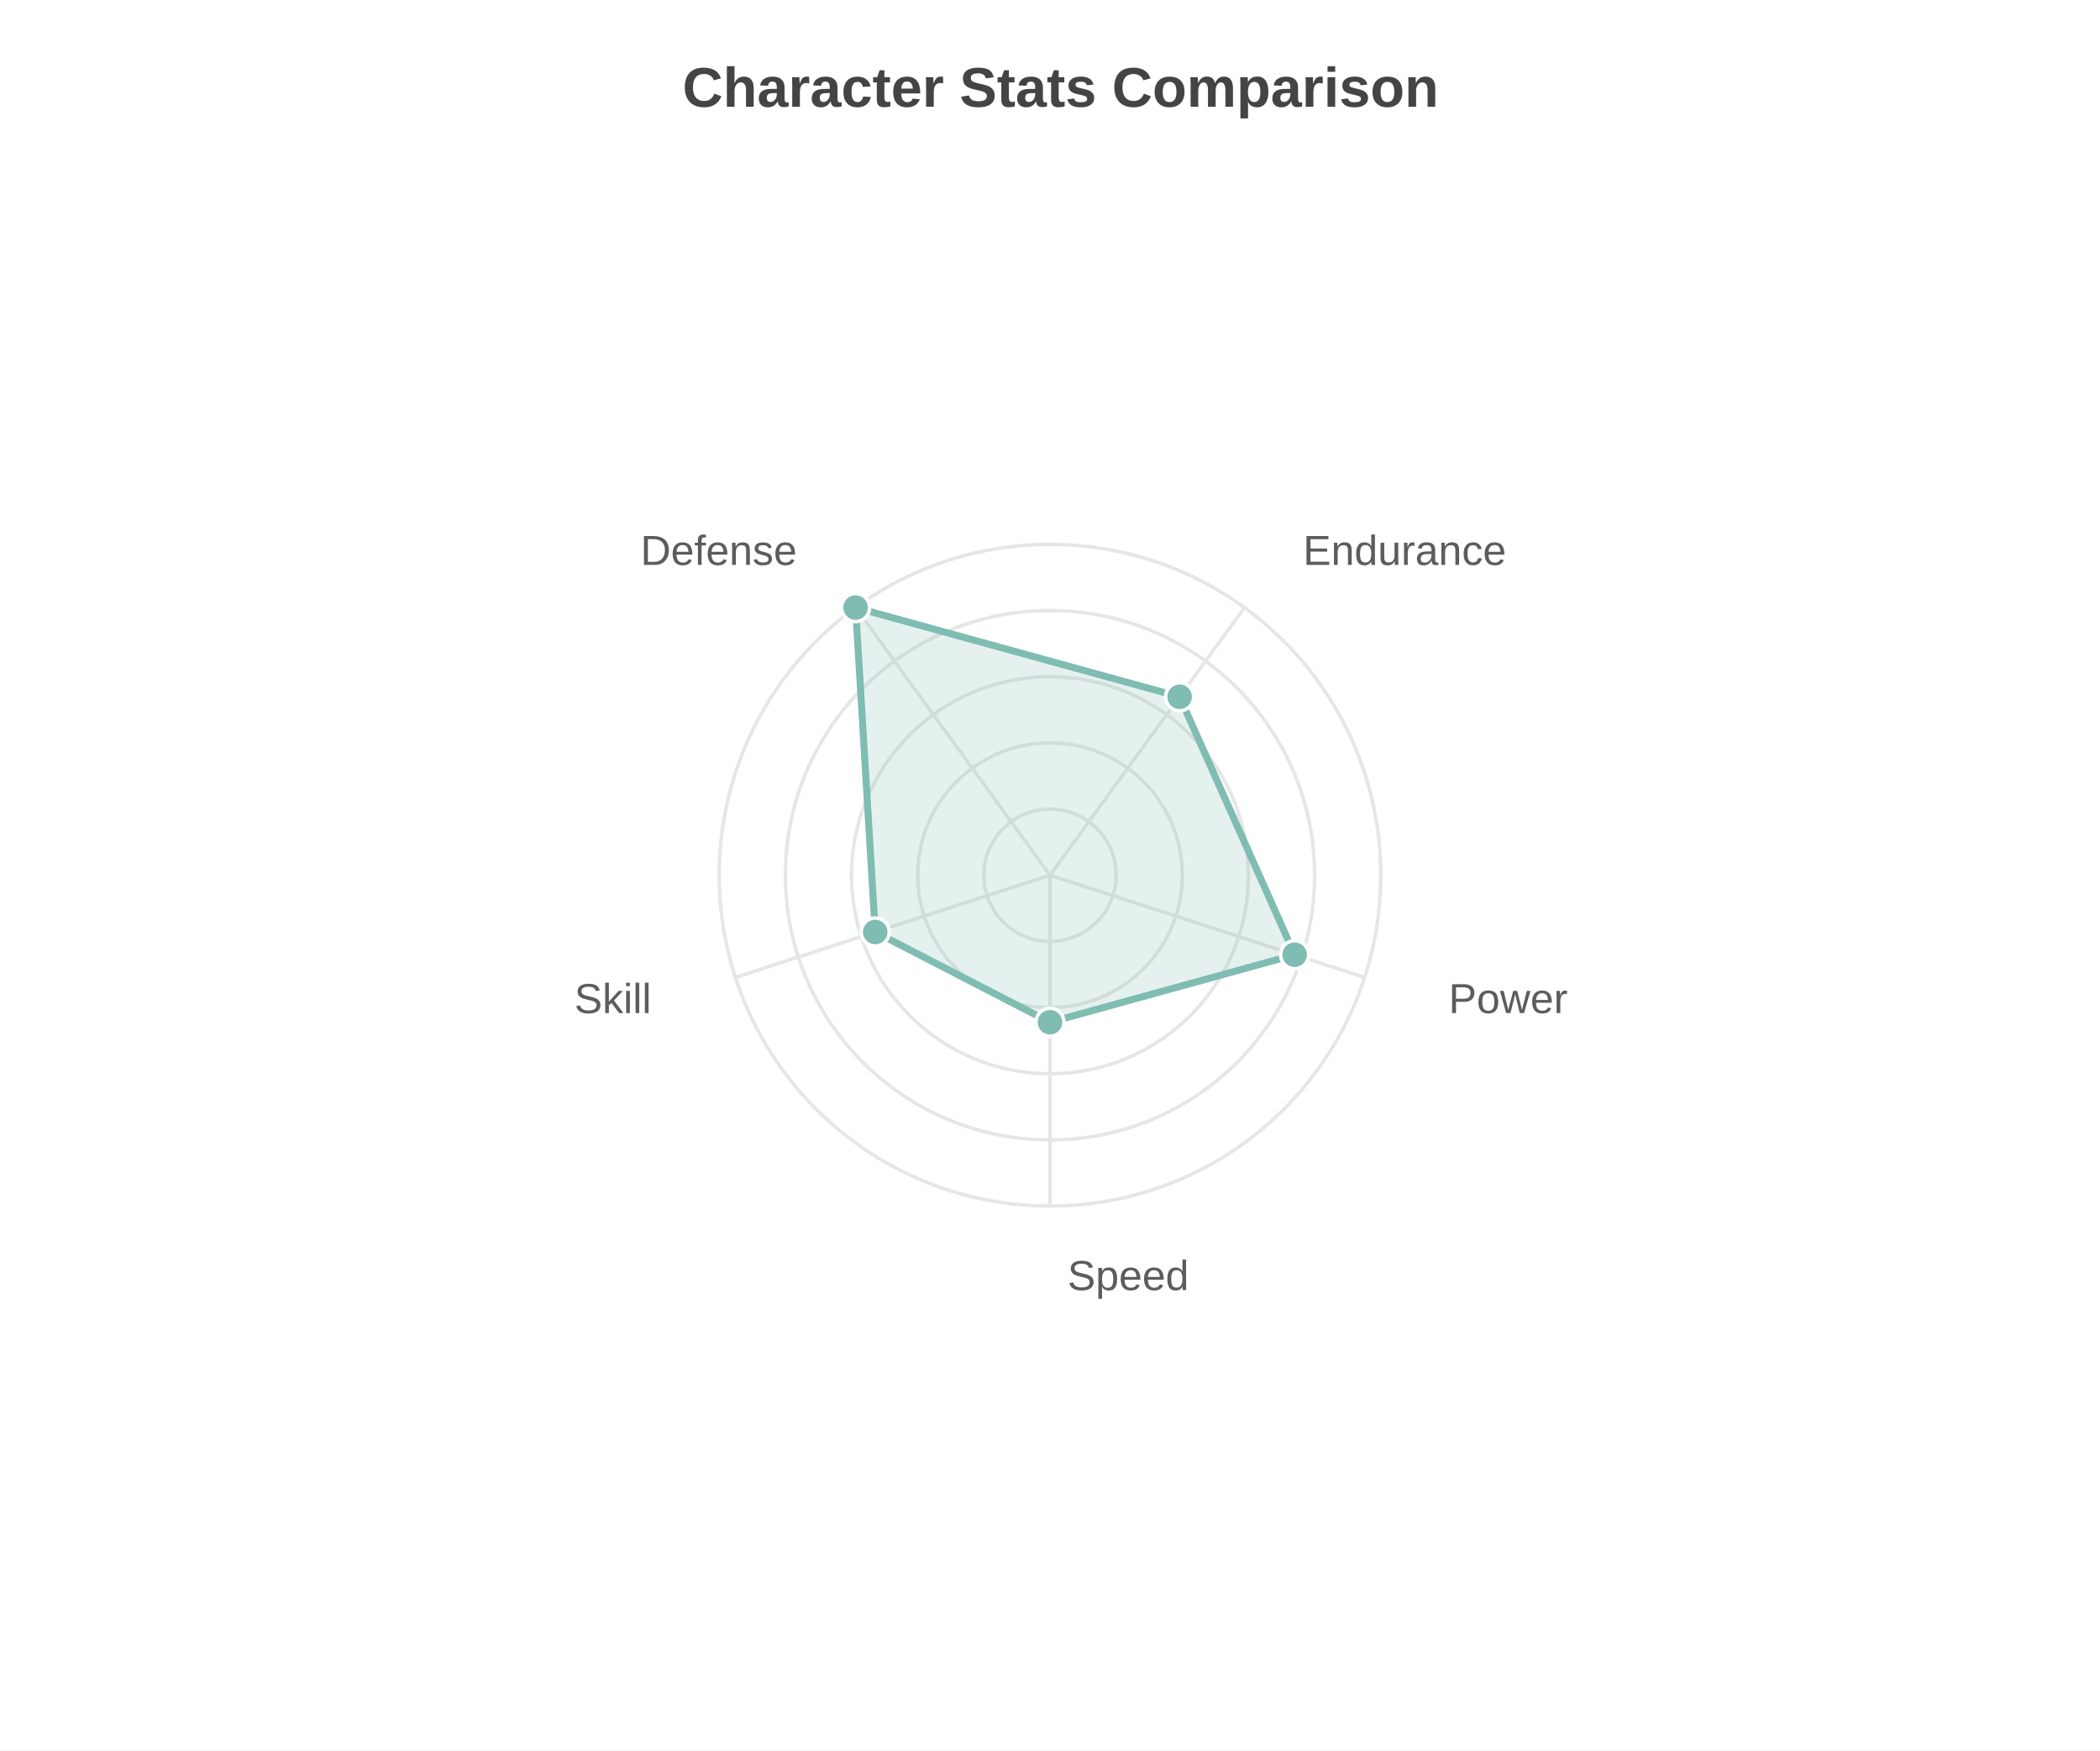
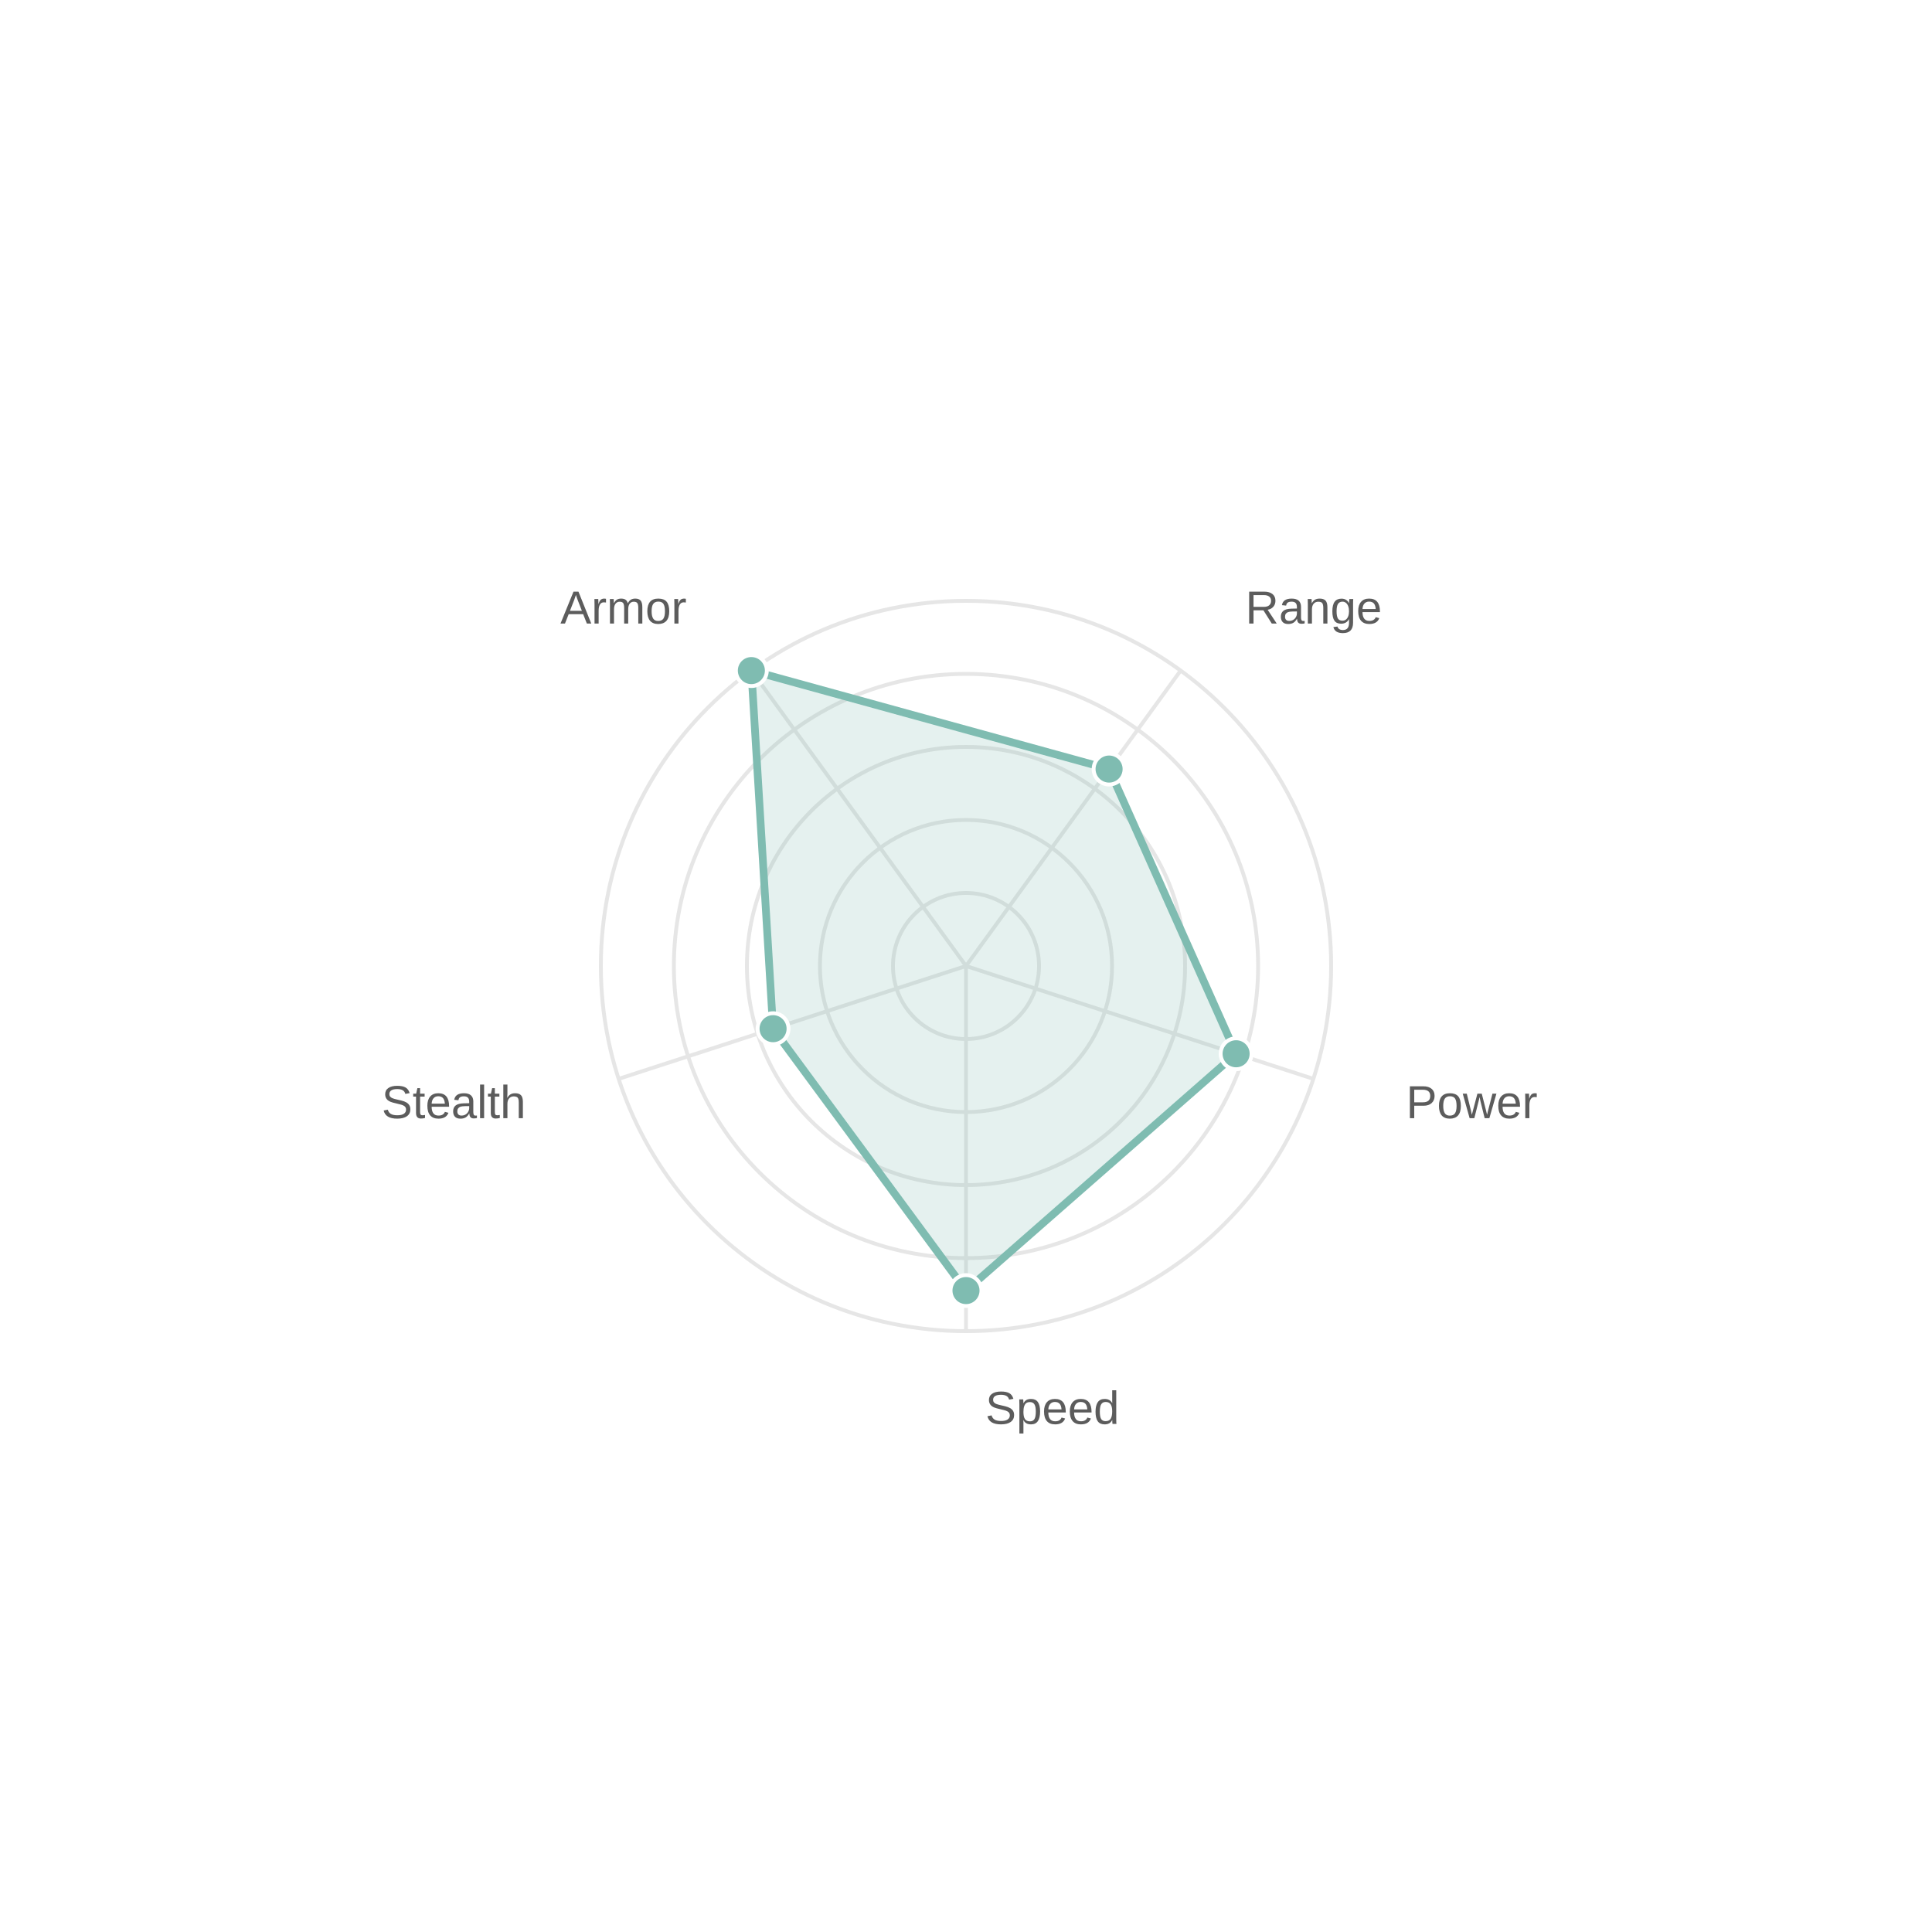
- <svg xmlns="http://www.w3.org/2000/svg" width="600" height="500" viewBox="0 0 600 500">
-   <path fill="white" d="M0 0 h600 v500 h-600 v-500Z" />
-   <text transform="translate(-105.0, 18)" fill="#444444" font-family="Arial" font-weight="bold" font-size="16" x="300.0" y="12.5">Character Stats Comparison</text>
+ <svg xmlns="http://www.w3.org/2000/svg" width="500" height="500" viewBox="0 0 500 500">
+   <path fill="white" d="M0 0 h500 v500 h-500 v-500Z" />
  <g opacity="0.8" transform="">
-     <circle cx="300.0" cy="250.0" r="18.9" fill="none" stroke="#e0e0e0" stroke-width="1" />
-     <circle cx="300.0" cy="250.0" r="37.8" fill="none" stroke="#e0e0e0" stroke-width="1" />
-     <circle cx="300.0" cy="250.0" r="56.7" fill="none" stroke="#e0e0e0" stroke-width="1" />
-     <circle cx="300.0" cy="250.0" r="75.6" fill="none" stroke="#e0e0e0" stroke-width="1" />
-     <circle cx="300.0" cy="250.0" r="94.5" fill="none" stroke="#e0e0e0" stroke-width="1" />
-     <path d="M300.0 250.0 L300.0 344.5" stroke="#e0e0e0" stroke-width="1" />
-     <text x="305.0" y="368.5" fill="#333" font-size="12" font-family="Arial" text-anchor="start">Speed</text>
-     <path d="M300.0 250.0 L389.875 279.202" stroke="#e0e0e0" stroke-width="1" />
-     <text x="413.896" y="289.382" fill="#333" font-size="12" font-family="Arial" text-anchor="start">Power</text>
-     <path d="M300.0 250.0 L355.546 173.548" stroke="#e0e0e0" stroke-width="1" />
-     <text x="372.301" y="161.368" fill="#333" font-size="12" font-family="Arial" text-anchor="start">Endurance</text>
-     <path d="M300.0 250.0 L244.454 173.548" stroke="#e0e0e0" stroke-width="1" />
-     <text x="227.699" y="161.368" fill="#333" font-size="12" font-family="Arial" text-anchor="end">Defense</text>
-     <path d="M300.0 250.0 L210.125 279.202" stroke="#e0e0e0" stroke-width="1" />
-     <text x="186.104" y="289.382" fill="#333" font-size="12" font-family="Arial" text-anchor="end">Skill</text>
-     <path d="M300.0,292.0 369.903,272.713 337.03,199.032 244.454,173.548 250.07,266.223 Z" fill="#5fab9e" fill-opacity="0.2" stroke="#5fab9e" stroke-width="2" />
-     <circle cx="300.0" cy="292.0" r="4" fill="#5fab9e" stroke="white" stroke-width="1" />
-     <circle cx="369.903" cy="272.713" r="4" fill="#5fab9e" stroke="white" stroke-width="1" />
-     <circle cx="337.03" cy="199.032" r="4" fill="#5fab9e" stroke="white" stroke-width="1" />
-     <circle cx="244.454" cy="173.548" r="4" fill="#5fab9e" stroke="white" stroke-width="1" />
-     <circle cx="250.07" cy="266.223" r="4" fill="#5fab9e" stroke="white" stroke-width="1" />
+     <circle cx="250.0" cy="250.0" r="18.9" fill="none" stroke="#e0e0e0" stroke-width="1" />
+     <circle cx="250.0" cy="250.0" r="37.8" fill="none" stroke="#e0e0e0" stroke-width="1" />
+     <circle cx="250.0" cy="250.0" r="56.7" fill="none" stroke="#e0e0e0" stroke-width="1" />
+     <circle cx="250.0" cy="250.0" r="75.6" fill="none" stroke="#e0e0e0" stroke-width="1" />
+     <circle cx="250.0" cy="250.0" r="94.5" fill="none" stroke="#e0e0e0" stroke-width="1" />
+     <path d="M250.0 250.0 L250.0 344.5" stroke="#e0e0e0" stroke-width="1" />
+     <text x="255.0" y="368.5" fill="#333" font-size="12" font-family="Arial" text-anchor="start">Speed</text>
+     <path d="M250.0 250.0 L339.875 279.202" stroke="#e0e0e0" stroke-width="1" />
+     <text x="363.896" y="289.382" fill="#333" font-size="12" font-family="Arial" text-anchor="start">Power</text>
+     <path d="M250.0 250.0 L305.546 173.548" stroke="#e0e0e0" stroke-width="1" />
+     <text x="322.301" y="161.368" fill="#333" font-size="12" font-family="Arial" text-anchor="start">Range</text>
+     <path d="M250.0 250.0 L194.454 173.548" stroke="#e0e0e0" stroke-width="1" />
+     <text x="177.699" y="161.368" fill="#333" font-size="12" font-family="Arial" text-anchor="end">Armor</text>
+     <path d="M250.0 250.0 L160.125 279.202" stroke="#e0e0e0" stroke-width="1" />
+     <text x="136.104" y="289.382" fill="#333" font-size="12" font-family="Arial" text-anchor="end">Stealth</text>
+     <path d="M250.0,334.0 319.903,272.713 287.03,199.032 194.454,173.548 200.07,266.223 Z" fill="#5fab9e" fill-opacity="0.2" stroke="#5fab9e" stroke-width="2" />
+     <circle cx="250.0" cy="334.0" r="4" fill="#5fab9e" stroke="white" stroke-width="1" />
+     <circle cx="319.903" cy="272.713" r="4" fill="#5fab9e" stroke="white" stroke-width="1" />
+     <circle cx="287.03" cy="199.032" r="4" fill="#5fab9e" stroke="white" stroke-width="1" />
+     <circle cx="194.454" cy="173.548" r="4" fill="#5fab9e" stroke="white" stroke-width="1" />
+     <circle cx="200.07" cy="266.223" r="4" fill="#5fab9e" stroke="white" stroke-width="1" />
  </g>
</svg>
